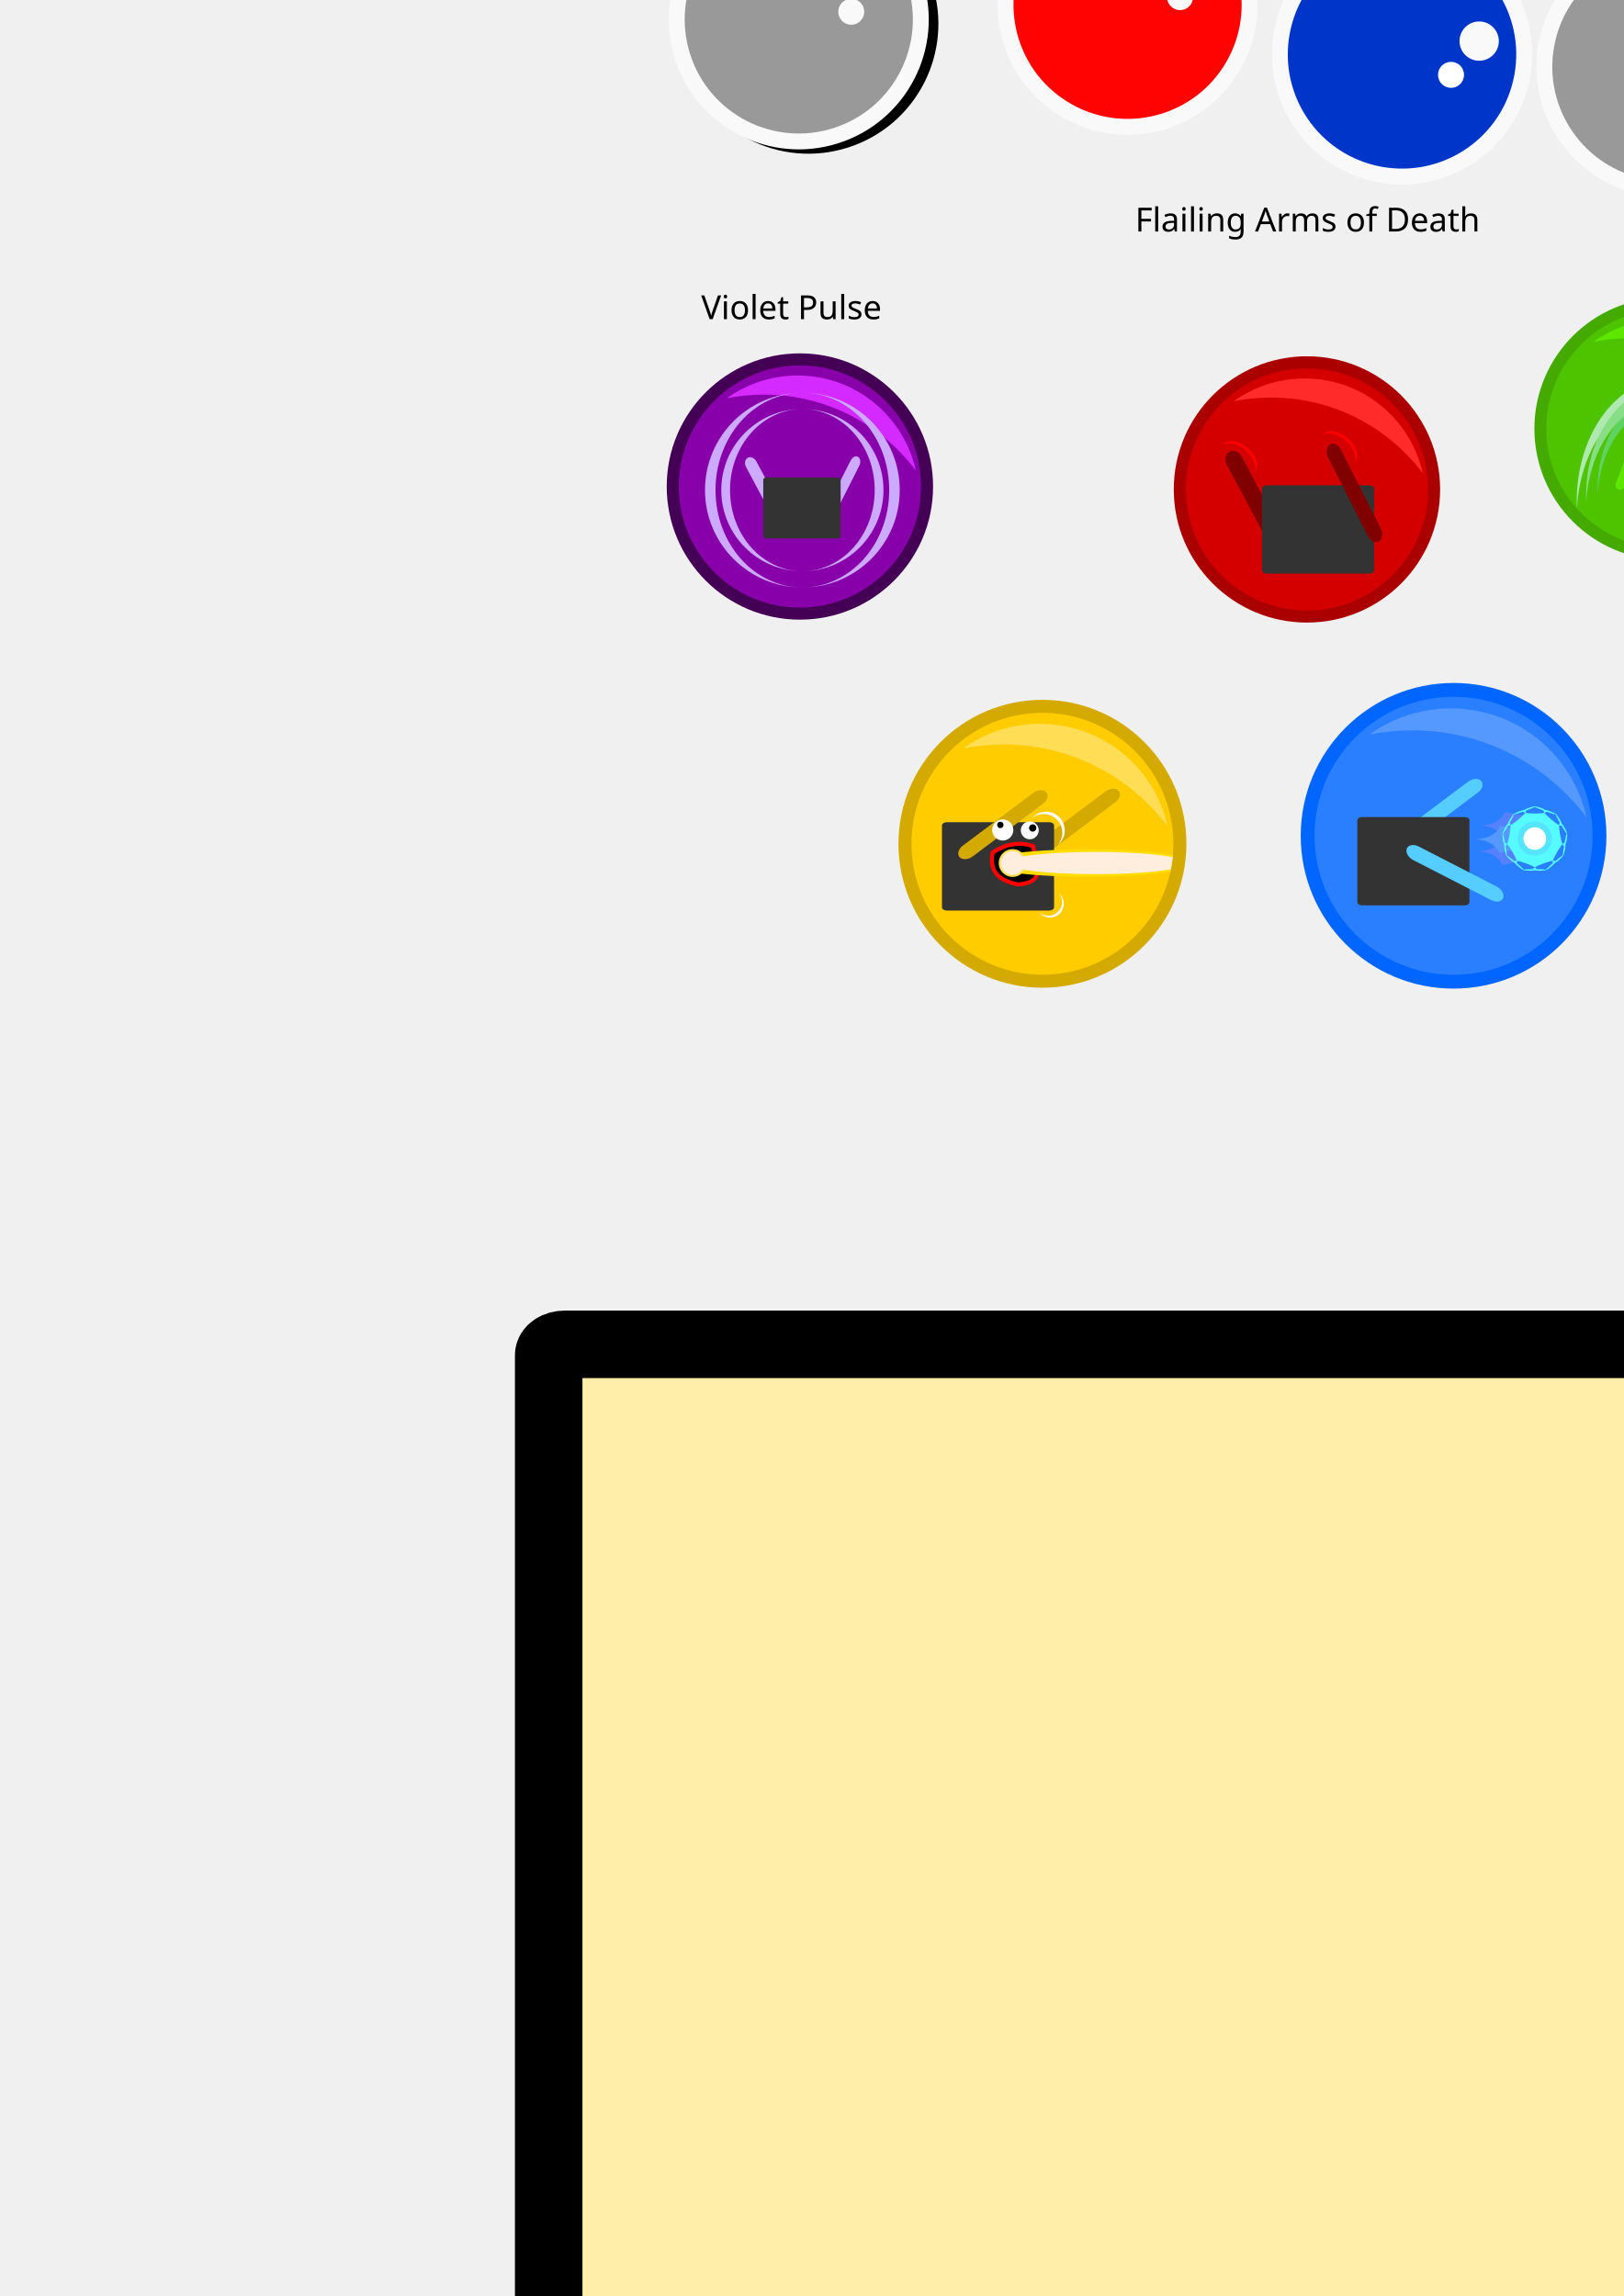
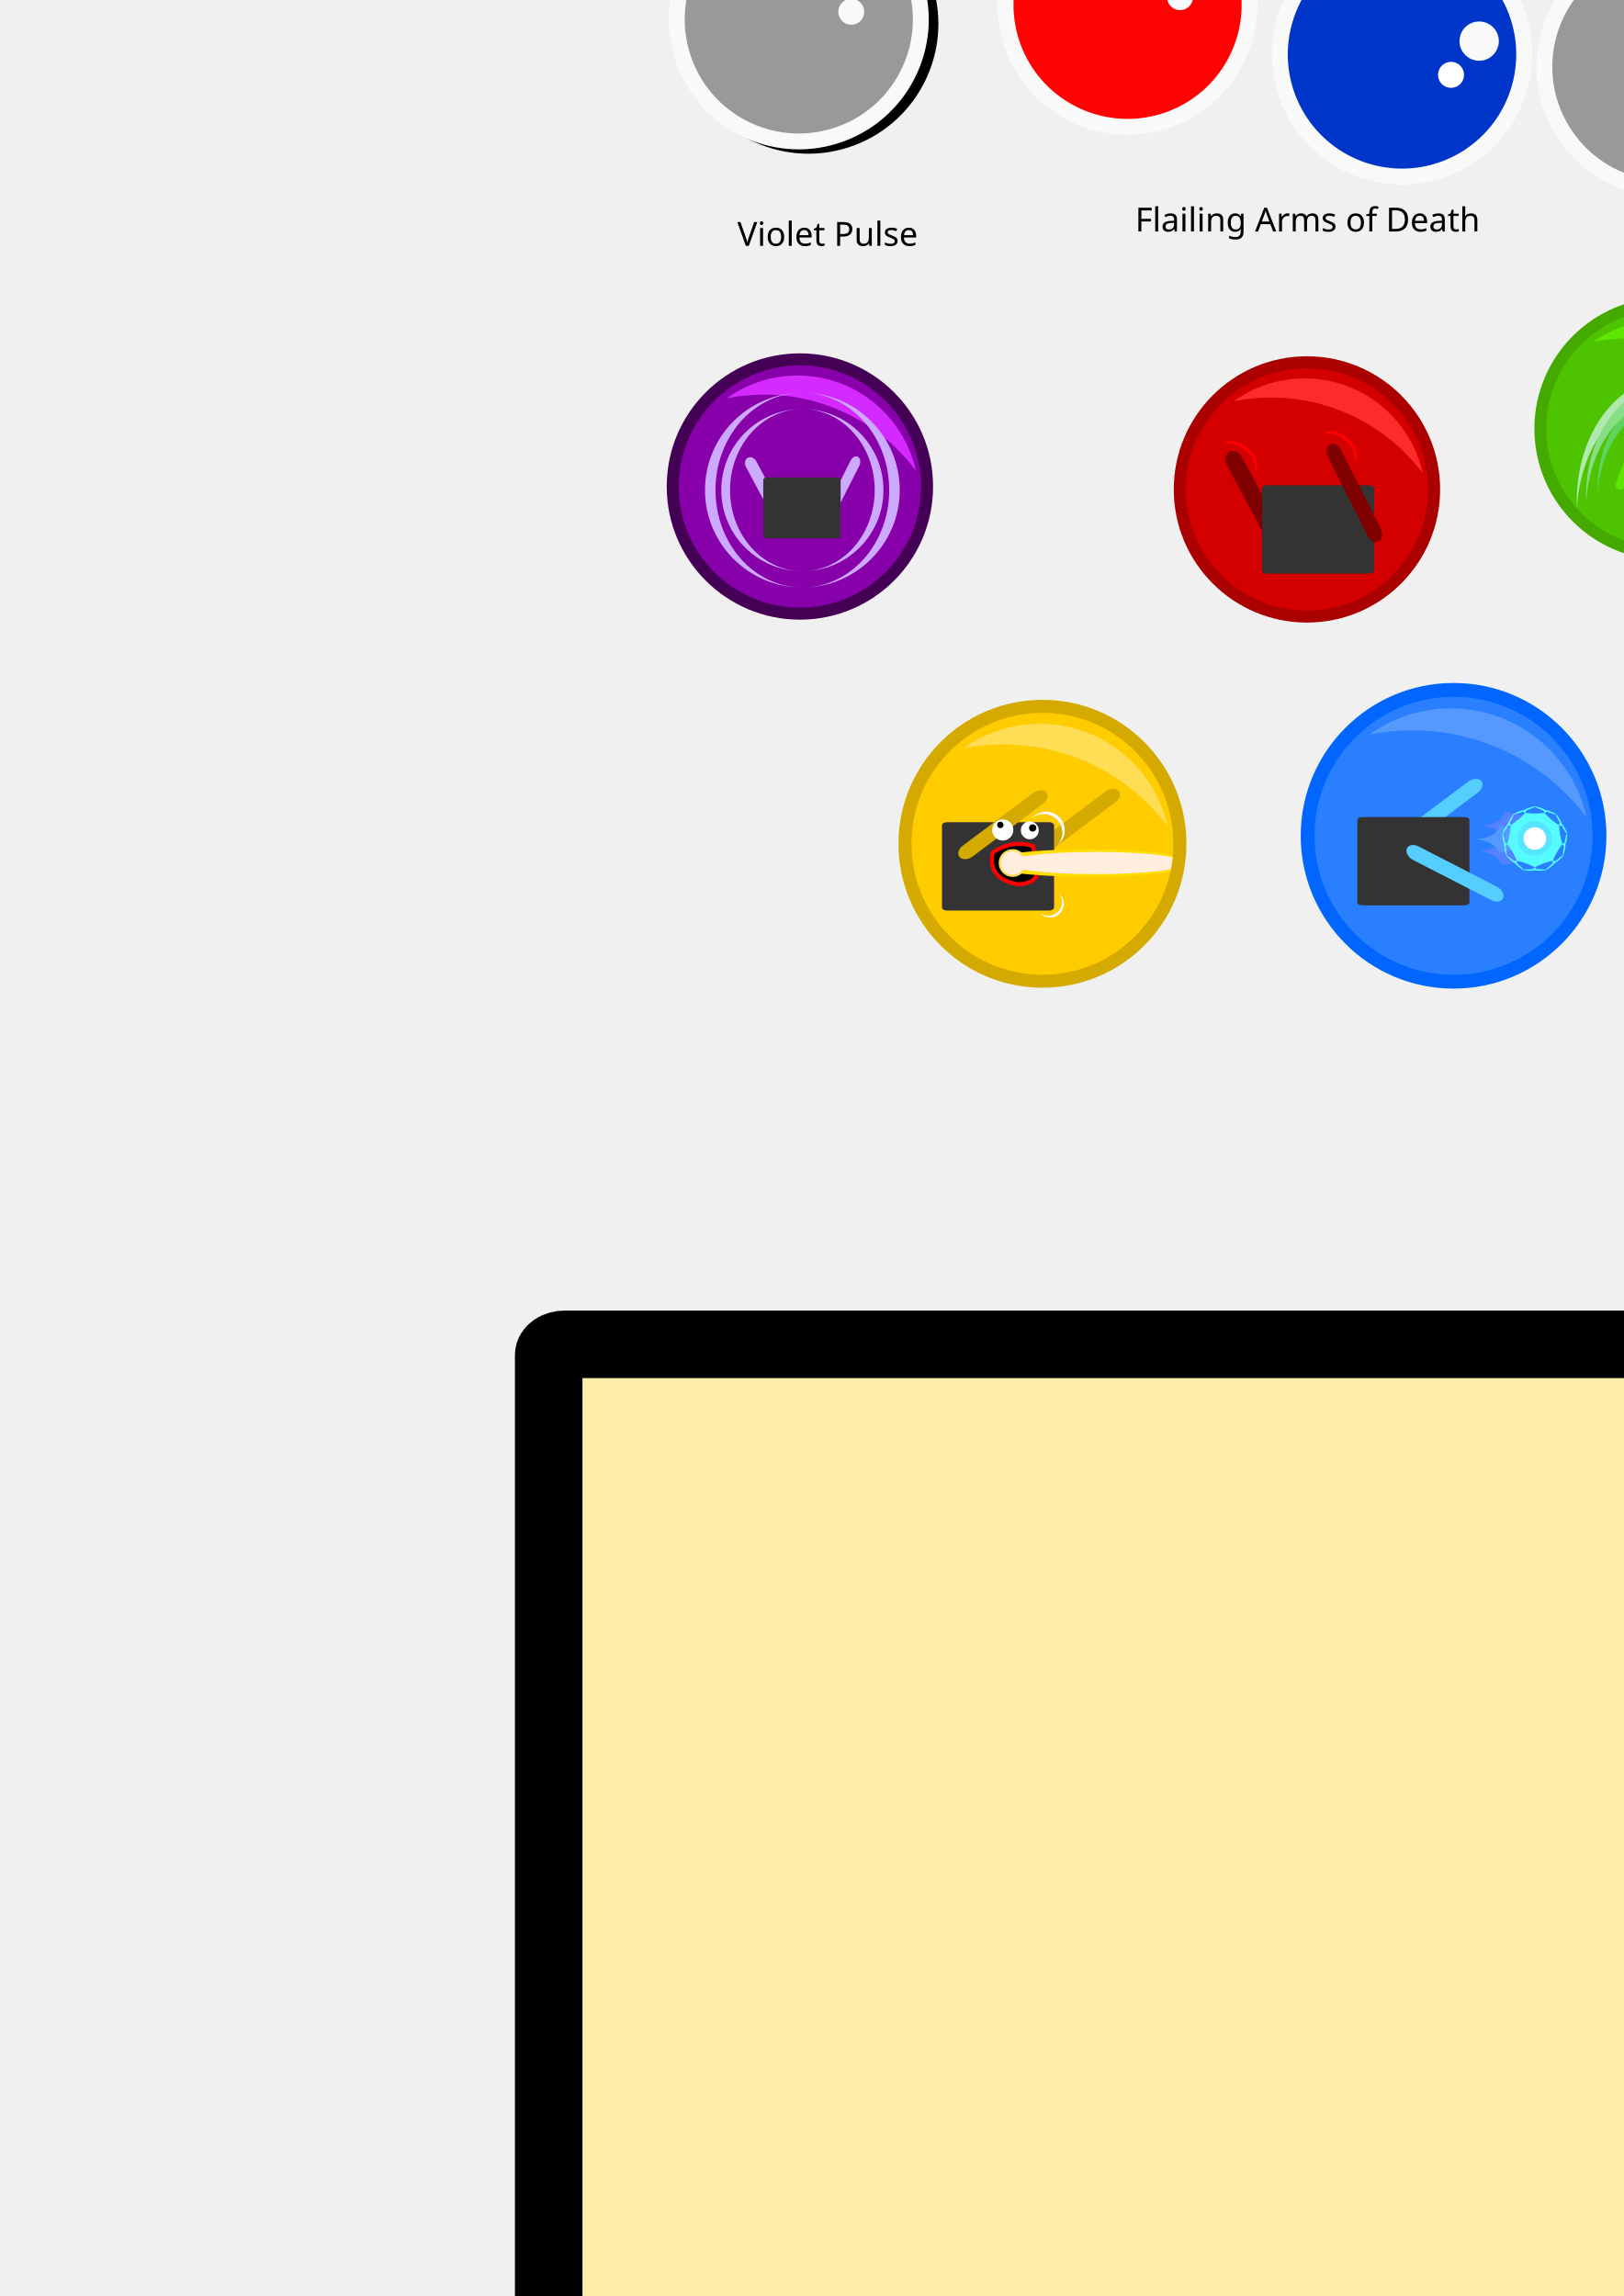
<svg xmlns="http://www.w3.org/2000/svg" xmlns:ns1="http://www.openswatchbook.org/uri/2009/osb" width="210mm" height="297mm" id="svg2" version="1.1">
  <defs id="defs4">
    <linearGradient ns1:paint="gradient" id="linearGradient5544">
      <stop id="stop5546" offset="0" style="stop-color:#ffeeaa;stop-opacity:1;" />
      <stop id="stop5548" offset="1" style="stop-color:#ffeeaa;stop-opacity:0;" />
    </linearGradient>
  </defs>
  <g id="layer1">
    <g id="layer1-5" transform="translate(215.6092,-182.7491)">
      <rect ry="5.241" rx="7.94" y="839.988" x="52.604" height="603.574" width="840.717" id="rect4834" style="fill:#ffeeaa;fill-opacity:1;stroke:#000000;stroke-width:32.997;stroke-linejoin:round;stroke-miterlimit:4;stroke-opacity:1;stroke-dasharray:none" />
      <g id="g3745-0-1" transform="matrix(11.00576,2.593978,-2.593978,11.00576,-2930.536,-3380.767)">
        <path d="m 371.156,240.05 c 0,3.107 -2.518,5.625 -5.625,5.625 -3.107,0 -5.625,-2.518 -5.625,-5.625 0,-3.107 2.518,-5.625 5.625,-5.625 C 368.638,234.425 371.156,236.943 371.156,240.05 Z" id="path3602-1-7" style="fill:#f9f9f9;fill-opacity:1;fill-rule:evenodd;stroke:none" />
        <rect y="230.189" x="363.25" height="13.688" width="4.562" id="rect3622-6-4" style="fill:#f9f9f9;fill-opacity:1;fill-rule:evenodd;stroke:none" />
        <rect y="230.189" x="363.89" height="9.847" width="3.282" id="rect3622-2-4-0" style="fill:#0035c9;fill-opacity:1;fill-rule:evenodd;stroke:none" />
        <path d="m 371.156,240.05 c 0,3.107 -2.518,5.625 -5.625,5.625 -3.107,0 -5.625,-2.518 -5.625,-5.625 0,-3.107 2.518,-5.625 5.625,-5.625 C 368.638,234.425 371.156,236.943 371.156,240.05 Z" id="path3602-7-06-9" style="fill:#0035c9;fill-opacity:1;fill-rule:evenodd;stroke:none" transform="matrix(0.8777778,0,0,0.8777778,44.67604,29.3394)" />
        <path d="m 371.156,240.05 c 0,3.107 -2.518,5.625 -5.625,5.625 -3.107,0 -5.625,-2.518 -5.625,-5.625 0,-3.107 2.518,-5.625 5.625,-5.625 C 368.638,234.425 371.156,236.943 371.156,240.05 Z" id="path3602-7-9-1-4" style="fill:#f9f9f9;fill-opacity:1;fill-rule:evenodd;stroke:none" transform="matrix(0.1510291,0,0,0.1510291,313.4398,202.4709)" />
        <path d="m 371.156,240.05 c 0,3.107 -2.518,5.625 -5.625,5.625 -3.107,0 -5.625,-2.518 -5.625,-5.625 0,-3.107 2.518,-5.625 5.625,-5.625 C 368.638,234.425 371.156,236.943 371.156,240.05 Z" id="path3602-7-9-5-8-8" style="fill:#ffffff;fill-opacity:1;fill-rule:evenodd;stroke:none" transform="matrix(0.09996032,0,0,0.09996032,331.2575,216.429)" />
        <path transform="matrix(0.8857143,0,0,0.8857143,44.76429,27.73154)" d="m 365.438,228.581 c 0,0.362 -1.469,0.656 -3.281,0.656 -1.812,0 -3.281,-0.294 -3.281,-0.656 0,-0.362 1.469,-0.656 3.281,-0.656 C 363.968,227.925 365.438,228.218 365.438,228.581 Z" id="path3635-9-8" style="fill:#f9f9f9;fill-opacity:1;fill-rule:evenodd;stroke:none" />
      </g>
      <g transform="translate(270.2935,67.30042)" id="g4063">
        <path style="fill:#f9f9f9;fill-opacity:1;fill-rule:evenodd;stroke:none" d="m 125.779,98.459 c 10.688,33.398 -7.715,69.166 -41.124,79.85 C 51.21,188.994 15.466,170.597 4.778,137.199 -5.91,103.802 12.493,68.034 45.902,57.349 79.311,46.665 115.091,65.062 125.779,98.459 Z" id="path4065" />
        <path style="fill:#f9f9f9;fill-opacity:1;fill-rule:evenodd;stroke:none" d="M 6.795,19.635 55.847,3.962 102.987,151.138 53.9,166.811 Z" id="path4067" />
        <path style="fill:#ff0303;fill-opacity:1;fill-rule:evenodd;stroke:none" d="M 13.661,17.442 48.981,6.156 82.885,112.009 47.565,123.331 Z" id="path4069" />
        <path style="fill:#ff0303;fill-opacity:1;fill-rule:evenodd;stroke:none" d="m 118.382,100.83 c 9.379,29.329 -6.76,60.71 -36.099,70.085 C 52.945,180.291 21.553,164.158 12.174,134.829 2.796,105.5 18.934,74.119 48.273,64.743 77.612,55.368 109.004,71.501 118.382,100.83 Z" id="path4071" />
        <path style="fill:#f9f9f9;fill-opacity:1;fill-rule:evenodd;stroke:none" d="m 103.341,89.933 c 1.628,5.059 -1.168,10.472 -6.193,12.064 -5.061,1.627 -10.44,-1.167 -12.068,-6.191 C 83.451,90.747 86.247,85.334 91.308,83.742 96.334,82.114 101.748,84.909 103.341,89.933 Z" id="path4073" />
        <path style="fill:#f9f9f9;fill-opacity:1;fill-rule:evenodd;stroke:none" d="m 96.971,112.116 c 1.062,3.361 -0.779,6.934 -4.105,7.996 -3.327,1.061 -6.901,-0.778 -7.998,-4.104 -1.062,-3.361 0.779,-6.934 4.141,-7.996 C 92.335,106.95 95.909,108.79 96.971,112.116 Z" id="path4075" />
        <path style="fill:#f9f9f9;fill-opacity:1;fill-rule:evenodd;stroke:none" d="M 62.571,1.804 C 63.703,5.236 50.609,12.524 33.338,18.043 16.067,23.562 1.168,25.26 0.071,21.793 -1.026,18.362 12.068,11.074 29.339,5.554 46.574,0.035 61.474,-1.663 62.571,1.804 Z" id="path4077" />
      </g>
      <text xml:space="preserve" style="font-size:40px;font-style:normal;font-weight:normal;line-height:125%;letter-spacing:0px;word-spacing:0px;fill:#000000;fill-opacity:1;stroke:none;font-family:sans-serif" x="377.679" y="384.148" id="text4101">
        <tspan id="tspan4103" x="377.679" y="384.148" />
      </text>
      <g id="g4348">
        <path style="fill:#f0f0f0;fill-opacity:1;fill-rule:nonzero;stroke:none" id="path4105" d="m 406.472,1996.899 c 0,15.154 -12.285,27.439 -27.438,27.439 -15.154,0 -27.438,-12.285 -27.438,-27.439 0,-15.154 12.285,-27.438 27.438,-27.438 C 394.188,1969.461 406.472,1981.745 406.472,1996.899 Z" transform="matrix(2.723534,0,0,2.723534,-856.9148,-5018.025)" />
        <g id="g4338">
          <path style="fill:#440055;fill-opacity:1;fill-rule:nonzero;stroke:none" id="path4107" d="m 406.472,1996.899 c 0,15.154 -12.285,27.439 -27.438,27.439 -15.154,0 -27.438,-12.285 -27.438,-27.439 0,-15.154 12.285,-27.438 27.438,-27.438 C 394.188,1969.461 406.472,1981.745 406.472,1996.899 Z" transform="matrix(2.372419,0,0,2.372419,-723.8301,-4316.882)" />
          <path transform="matrix(2.157848,0,0,2.157848,-642.5005,-3888.406)" style="fill:#8800aa;fill-opacity:1;fill-rule:nonzero;stroke:none" id="path4109" d="m 406.472,1996.899 c 0,15.154 -12.285,27.439 -27.438,27.439 -15.154,0 -27.438,-12.285 -27.438,-27.439 0,-15.154 12.285,-27.438 27.438,-27.438 C 394.188,1969.461 406.472,1981.745 406.472,1996.899 Z" />
          <rect transform="matrix(0.8823942,-0.4705109,0.4705109,0.8823942,0,0)" ry="3.617" rx="5.48" y="429.266" x="-61.878" height="38.168" width="5.751" id="rect4113" style="fill:#ccaaff;fill-opacity:1;stroke:none" />
          <rect transform="matrix(-0.8441975,-0.5360323,-0.4514966,0.8922728,0,0)" style="fill:#ccaaff;fill-opacity:1;stroke:none" id="rect4117" width="4.94" height="36.516" x="-369.473" y="234.682" rx="4.707" ry="3.46" />
          <rect ry="1.075" rx="1.628" y="416.172" x="157.49" height="29.802" width="37.819" id="rect4115" style="fill:#333333;fill-opacity:1;stroke:none" />
          <path style="fill:#ccaaff;fill-opacity:1;stroke:none" d="m 176.607,382.719 c 19.527,0 35.357,17.748 35.357,39.643 0,21.894 -15.83,39.643 -35.357,39.643 21.894,0 39.643,-17.748 39.643,-39.643 C 216.25,400.468 198.502,382.719 176.607,382.719 z m 0,0 c -21.894,0 -39.643,17.748 -39.643,39.643 0,21.894 17.748,39.643 39.643,39.643 -19.527,0 -35.357,-17.748 -35.357,-39.643 C 141.25,400.468 157.08,382.719 176.607,382.719 Z" id="path4119" />
          <path style="fill:#d42aff;fill-opacity:1;fill-rule:nonzero;stroke:none" d="m 174.279,366.346 c -12.919,0 -24.889,4.099 -34.622,11.121 5.9,-1.178 11.991,-1.779 18.238,-1.779 30.331,0 57.221,14.554 74.138,37.069 C 226.192,386.197 202.593,366.346 174.279,366.346 Z" id="path4111" />
          <path id="path4124" d="m 176.607,374.764 c 23.446,0 42.452,21.31 42.452,47.598 0,26.288 -19.007,47.598 -42.452,47.598 26.288,0 47.598,-21.31 47.598,-47.598 C 224.205,396.074 202.895,374.764 176.607,374.764 z m 0,0 c -26.288,0 -47.598,21.31 -47.598,47.598 0,26.288 21.31,47.598 47.598,47.598 -23.446,0 -42.452,-21.31 -42.452,-47.598 C 134.155,396.074 153.162,374.764 176.607,374.764 Z" style="fill:#ccaaff;fill-opacity:1;stroke:none" />
        </g>
      </g>
      <text xml:space="preserve" style="font-size:40px;font-style:normal;font-weight:normal;line-height:125%;letter-spacing:0px;word-spacing:0px;fill:#000000;fill-opacity:1;stroke:none;font-family:sans-serif" x="339.286" y="295.934" id="text4128">
        <tspan id="tspan4130" x="339.286" y="295.934" style="font-size:16.25px">Flailing Arms of Death</tspan>
      </text>
-       <text id="text4132" y="338.791" x="127.143" style="font-size:40px;font-style:normal;font-weight:normal;line-height:125%;letter-spacing:0px;word-spacing:0px;fill:#000000;fill-opacity:1;stroke:none;font-family:sans-serif" xml:space="preserve">
-         <tspan style="font-size:16.25px" y="338.791" x="127.143" id="tspan4134">Violet Pulse</tspan>
+       <text id="text4132" y="302.93" x="144.821" style="font-size:40px;font-style:normal;font-weight:normal;line-height:125%;letter-spacing:0px;word-spacing:0px;fill:#000000;fill-opacity:1;stroke:none;font-family:sans-serif" xml:space="preserve">
+         <tspan style="font-size:16.25px" y="302.93" x="144.821" id="tspan4134">Violet Pulse</tspan>
      </text>
      <g transform="matrix(2.337518,0,0,2.337518,2196.957,-1838.793)" id="g6032" />
      <g id="g4300" transform="translate(-22.85714,-32.85714)">
        <path style="fill:#f0f0f0;fill-opacity:1;fill-rule:nonzero;stroke:none" id="path5188-9" d="m 406.472,1996.899 c 0,15.154 -12.285,27.439 -27.438,27.439 -15.154,0 -27.438,-12.285 -27.438,-27.439 0,-15.154 12.285,-27.438 27.438,-27.438 C 394.188,1969.461 406.472,1981.745 406.472,1996.899 Z" transform="matrix(2.683468,0,0,2.683468,-395.6966,-4933.395)" />
        <path d="m 406.472,1996.899 c 0,15.154 -12.285,27.439 -27.438,27.439 -15.154,0 -27.438,-12.285 -27.438,-27.439 0,-15.154 12.285,-27.438 27.438,-27.438 C 394.188,1969.461 406.472,1981.745 406.472,1996.899 Z" id="path5073-6" style="fill:#44aa00;fill-opacity:1;fill-rule:nonzero;stroke:none" transform="matrix(2.337518,0,0,2.337518,-264.5695,-4242.567)" />
        <path d="m 406.472,1996.899 c 0,15.154 -12.285,27.439 -27.438,27.439 -15.154,0 -27.438,-12.285 -27.438,-27.439 0,-15.154 12.285,-27.438 27.438,-27.438 C 394.188,1969.461 406.472,1981.745 406.472,1996.899 Z" id="path5073-1-1" style="fill:#55d400;fill-opacity:0.618;fill-rule:nonzero;stroke:none" transform="matrix(2.126103,0,0,2.126103,-184.4364,-3820.394)" />
        <path id="path5073-1-6-8" d="m -674.489,945.686 c -5.445,0 -10.491,1.728 -14.594,4.688 2.487,-0.496 5.054,-0.75 7.688,-0.75 12.785,0 24.119,6.135 31.25,15.625 C -652.607,954.054 -662.554,945.686 -674.489,945.686 Z" style="fill:#5ce600;fill-opacity:1;fill-rule:nonzero;stroke:none" transform="matrix(2.337518,0,0,2.337518,2196.957,-1838.793)" />
        <rect ry="2.828" rx="4.629" y="263.474" x="722.81" height="29.847" width="4.858" id="rect4168-0" style="fill:#5ce600;fill-opacity:1;stroke:none" transform="matrix(0.9684808,0.2490882,-0.3539589,0.935261,0,0)" />
        <rect transform="matrix(-0.9684808,0.2490882,0.3539589,0.935261,0,0)" style="fill:#5ce600;fill-opacity:1;stroke:none" id="rect4207" width="4.858" height="29.847" x="-450.463" y="576.143" rx="4.629" ry="2.828" />
        <rect style="fill:#333333;fill-opacity:1;stroke:none" id="rect4155" width="36.672" height="28.898" x="604.99" y="426.792" rx="1.579" ry="1.042" />
        <path id="path4157" d="m 622.411,408.077 c -18.886,0 -34.196,20.626 -34.196,46.069 0,0.992 0.03,1.972 0.076,2.948 1.13,-24.067 15.97,-43.119 34.12,-43.119 18.15,0 32.989,19.052 34.119,43.119 0.046,-0.976 0.076,-1.956 0.076,-2.948 C 656.606,428.703 641.297,408.077 622.411,408.077 Z" style="fill:#5fd35f;fill-opacity:1;stroke:none" />
        <path id="path4211" d="m 622.411,400.753 c -24.529,0 -44.415,26.789 -44.415,59.835 0,1.288 0.039,2.561 0.1,3.829 1.468,-31.259 20.742,-56.004 44.316,-56.004 23.573,0 42.846,24.745 44.314,56.004 0.06,-1.268 0.1,-2.541 0.1,-3.829 C 666.824,427.543 646.941,400.753 622.411,400.753 Z" style="fill:#afe9af;fill-opacity:1;stroke:none" />
        <path style="fill:#87de87;fill-opacity:1;stroke:none" d="m 622.411,404.036 c -22,0 -39.834,24.026 -39.834,53.664 0,1.155 0.035,2.297 0.089,3.434 1.316,-28.035 18.603,-50.228 39.745,-50.228 21.142,0 38.427,22.193 39.744,50.228 0.053,-1.137 0.089,-2.279 0.089,-3.434 C 662.244,428.063 644.411,404.036 622.411,404.036 Z" id="path4209" />
      </g>
      <g style="fill:#000000" id="g4094" transform="matrix(11.00576,2.593978,-2.593978,11.00576,-2797.492,-3374.41)">
        <path d="m 371.156,240.05 c 0,3.107 -2.518,5.625 -5.625,5.625 -3.107,0 -5.625,-2.518 -5.625,-5.625 0,-3.107 2.518,-5.625 5.625,-5.625 C 368.638,234.425 371.156,236.943 371.156,240.05 Z" id="path4096" style="fill:#000000;fill-opacity:1;fill-rule:evenodd;stroke:none" />
        <rect y="230.189" x="363.25" height="13.688" width="4.562" id="rect4098" style="fill:#000000;fill-opacity:1;fill-rule:evenodd;stroke:none" />
        <rect y="230.189" x="363.89" height="9.847" width="3.282" id="rect4100" style="fill:#000000;fill-opacity:1;fill-rule:evenodd;stroke:none" />
        <path d="m 371.156,240.05 c 0,3.107 -2.518,5.625 -5.625,5.625 -3.107,0 -5.625,-2.518 -5.625,-5.625 0,-3.107 2.518,-5.625 5.625,-5.625 C 368.638,234.425 371.156,236.943 371.156,240.05 Z" id="path4102" style="fill:#000000;fill-opacity:1;fill-rule:evenodd;stroke:none" transform="matrix(0.8777778,0,0,0.8777778,44.67604,29.3394)" />
        <path d="m 371.156,240.05 c 0,3.107 -2.518,5.625 -5.625,5.625 -3.107,0 -5.625,-2.518 -5.625,-5.625 0,-3.107 2.518,-5.625 5.625,-5.625 C 368.638,234.425 371.156,236.943 371.156,240.05 Z" id="path4104" style="fill:#000000;fill-opacity:1;fill-rule:evenodd;stroke:none" transform="matrix(0.1510291,0,0,0.1510291,313.4398,202.4709)" />
        <path d="m 371.156,240.05 c 0,3.107 -2.518,5.625 -5.625,5.625 -3.107,0 -5.625,-2.518 -5.625,-5.625 0,-3.107 2.518,-5.625 5.625,-5.625 C 368.638,234.425 371.156,236.943 371.156,240.05 Z" id="path4106" style="fill:#000000;fill-opacity:1;fill-rule:evenodd;stroke:none" transform="matrix(0.09996032,0,0,0.09996032,331.2575,216.429)" />
        <path transform="matrix(0.8857143,0,0,0.8857143,44.76429,27.73154)" d="m 365.438,228.581 c 0,0.362 -1.469,0.656 -3.281,0.656 -1.812,0 -3.281,-0.294 -3.281,-0.656 0,-0.362 1.469,-0.656 3.281,-0.656 C 363.968,227.925 365.438,228.218 365.438,228.581 Z" id="path4108" style="fill:#000000;fill-opacity:1;fill-rule:evenodd;stroke:none" />
      </g>
      <g transform="matrix(11.00576,2.593978,-2.593978,11.00576,-2801.237,-3374.706)" id="g5594">
        <path style="fill:#f9f9f9;fill-opacity:1;fill-rule:evenodd;stroke:none" id="path5596" d="m 371.156,240.05 c 0,3.107 -2.518,5.625 -5.625,5.625 -3.107,0 -5.625,-2.518 -5.625,-5.625 0,-3.107 2.518,-5.625 5.625,-5.625 C 368.638,234.425 371.156,236.943 371.156,240.05 Z" />
        <rect style="fill:#f9f9f9;fill-opacity:1;fill-rule:evenodd;stroke:none" id="rect5598" width="4.562" height="13.688" x="363.25" y="230.189" />
        <rect style="fill:#999999;fill-opacity:1;fill-rule:evenodd;stroke:none" id="rect5600" width="3.282" height="9.847" x="363.89" y="230.189" />
        <path transform="matrix(0.8777778,0,0,0.8777778,44.67604,29.3394)" style="fill:#999999;fill-opacity:1;fill-rule:evenodd;stroke:none" id="path5602" d="m 371.156,240.05 c 0,3.107 -2.518,5.625 -5.625,5.625 -3.107,0 -5.625,-2.518 -5.625,-5.625 0,-3.107 2.518,-5.625 5.625,-5.625 C 368.638,234.425 371.156,236.943 371.156,240.05 Z" />
        <path transform="matrix(0.1510291,0,0,0.1510291,313.4398,202.4709)" style="fill:#f9f9f9;fill-opacity:1;fill-rule:evenodd;stroke:none" id="path5604" d="m 371.156,240.05 c 0,3.107 -2.518,5.625 -5.625,5.625 -3.107,0 -5.625,-2.518 -5.625,-5.625 0,-3.107 2.518,-5.625 5.625,-5.625 C 368.638,234.425 371.156,236.943 371.156,240.05 Z" />
        <path transform="matrix(0.09996032,0,0,0.09996032,331.2575,216.429)" style="fill:#ffffff;fill-opacity:1;fill-rule:evenodd;stroke:none" id="path5606" d="m 371.156,240.05 c 0,3.107 -2.518,5.625 -5.625,5.625 -3.107,0 -5.625,-2.518 -5.625,-5.625 0,-3.107 2.518,-5.625 5.625,-5.625 C 368.638,234.425 371.156,236.943 371.156,240.05 Z" />
        <path style="fill:#f9f9f9;fill-opacity:1;fill-rule:evenodd;stroke:none" id="path5608" d="m 365.438,228.581 c 0,0.362 -1.469,0.656 -3.281,0.656 -1.812,0 -3.281,-0.294 -3.281,-0.656 0,-0.362 1.469,-0.656 3.281,-0.656 C 363.968,227.925 365.438,228.218 365.438,228.581 Z" transform="matrix(0.8857143,0,0,0.8857143,44.76429,27.73154)" />
      </g>
      <g style="fill:#000000" transform="translate(114.2834,76.56075)" id="g4078">
        <path style="fill:#000000;fill-opacity:1;fill-rule:evenodd;stroke:none" d="m 125.779,98.459 c 10.688,33.398 -7.715,69.166 -41.124,79.85 C 51.21,188.994 15.466,170.597 4.778,137.199 -5.91,103.802 12.493,68.034 45.902,57.349 79.311,46.665 115.091,65.062 125.779,98.459 Z" id="path4080" />
        <path style="fill:#000000;fill-opacity:1;fill-rule:evenodd;stroke:none" d="M 6.795,19.635 55.847,3.962 102.987,151.138 53.9,166.811 Z" id="path4082" />
        <path style="fill:#000000;fill-opacity:1;fill-rule:evenodd;stroke:none" d="M 13.661,17.442 48.981,6.156 82.885,112.009 47.565,123.331 Z" id="path4084" />
        <path style="fill:#000000;fill-opacity:1;fill-rule:evenodd;stroke:none" d="m 118.382,100.83 c 9.379,29.329 -6.76,60.71 -36.099,70.085 C 52.945,180.291 21.553,164.158 12.174,134.829 2.796,105.5 18.934,74.119 48.273,64.743 77.612,55.368 109.004,71.501 118.382,100.83 Z" id="path4086" />
        <path style="fill:#000000;fill-opacity:1;fill-rule:evenodd;stroke:none" d="m 103.341,89.933 c 1.628,5.059 -1.168,10.472 -6.193,12.064 -5.061,1.627 -10.44,-1.167 -12.068,-6.191 C 83.451,90.747 86.247,85.334 91.308,83.742 96.334,82.114 101.748,84.909 103.341,89.933 Z" id="path4088" />
        <path style="fill:#000000;fill-opacity:1;fill-rule:evenodd;stroke:none" d="m 96.971,112.116 c 1.062,3.361 -0.779,6.934 -4.105,7.996 -3.327,1.061 -6.901,-0.778 -7.998,-4.104 -1.062,-3.361 0.779,-6.934 4.141,-7.996 C 92.335,106.95 95.909,108.79 96.971,112.116 Z" id="path4090" />
        <path style="fill:#000000;fill-opacity:1;fill-rule:evenodd;stroke:none" d="M 62.571,1.804 C 63.703,5.236 50.609,12.524 33.338,18.043 16.067,23.562 1.168,25.26 0.071,21.793 -1.026,18.362 12.068,11.074 29.339,5.554 46.574,0.035 61.474,-1.663 62.571,1.804 Z" id="path4092" />
      </g>
      <g id="g5610" transform="translate(109.5793,74.44328)">
        <path id="path5612" d="m 125.779,98.459 c 10.688,33.398 -7.715,69.166 -41.124,79.85 C 51.21,188.994 15.466,170.597 4.778,137.199 -5.91,103.802 12.493,68.034 45.902,57.349 79.311,46.665 115.091,65.062 125.779,98.459 Z" style="fill:#f9f9f9;fill-opacity:1;fill-rule:evenodd;stroke:none" />
        <path id="path5614" d="M 6.795,19.635 55.847,3.962 102.987,151.138 53.9,166.811 Z" style="fill:#f9f9f9;fill-opacity:1;fill-rule:evenodd;stroke:none" />
        <path id="path5616" d="M 13.661,17.442 48.981,6.156 82.885,112.009 47.565,123.331 Z" style="fill:#999999;fill-opacity:1;fill-rule:evenodd;stroke:none" />
        <path id="path5618" d="m 118.382,100.83 c 9.379,29.329 -6.76,60.71 -36.099,70.085 C 52.945,180.291 21.553,164.158 12.174,134.829 2.796,105.5 18.934,74.119 48.273,64.743 77.612,55.368 109.004,71.501 118.382,100.83 Z" style="fill:#999999;fill-opacity:1;fill-rule:evenodd;stroke:none" />
        <path id="path5620" d="m 103.341,89.933 c 1.628,5.059 -1.168,10.472 -6.193,12.064 -5.061,1.627 -10.44,-1.167 -12.068,-6.191 C 83.451,90.747 86.247,85.334 91.308,83.742 96.334,82.114 101.748,84.909 103.341,89.933 Z" style="fill:#f9f9f9;fill-opacity:1;fill-rule:evenodd;stroke:none" />
        <path id="path5622" d="m 96.971,112.116 c 1.062,3.361 -0.779,6.934 -4.105,7.996 -3.327,1.061 -6.901,-0.778 -7.998,-4.104 -1.062,-3.361 0.779,-6.934 4.141,-7.996 C 92.335,106.95 95.909,108.79 96.971,112.116 Z" style="fill:#f9f9f9;fill-opacity:1;fill-rule:evenodd;stroke:none" />
        <path id="path5624" d="M 62.571,1.804 C 63.703,5.236 50.609,12.524 33.338,18.043 16.067,23.562 1.168,25.26 0.071,21.793 -1.026,18.362 12.068,11.074 29.339,5.554 46.574,0.035 61.474,-1.663 62.571,1.804 Z" style="fill:#f9f9f9;fill-opacity:1;fill-rule:evenodd;stroke:none" />
      </g>
      <g id="g4324">
        <path transform="matrix(2.723534,0,0,2.723534,-609.0577,-5016.596)" d="m 406.472,1996.899 c 0,15.154 -12.285,27.439 -27.438,27.439 -15.154,0 -27.438,-12.285 -27.438,-27.439 0,-15.154 12.285,-27.438 27.438,-27.438 C 394.188,1969.461 406.472,1981.745 406.472,1996.899 Z" id="path5188-2" style="fill:#f0f0f0;fill-opacity:1;fill-rule:nonzero;stroke:none" />
        <g id="g4312">
          <path transform="matrix(2.372419,0,0,2.372419,-475.9729,-4315.453)" d="m 406.472,1996.899 c 0,15.154 -12.285,27.439 -27.438,27.439 -15.154,0 -27.438,-12.285 -27.438,-27.439 0,-15.154 12.285,-27.438 27.438,-27.438 C 394.188,1969.461 406.472,1981.745 406.472,1996.899 Z" id="path5073-7" style="fill:#aa0000;fill-opacity:1;fill-rule:nonzero;stroke:none" />
          <path d="m 406.472,1996.899 c 0,15.154 -12.285,27.439 -27.438,27.439 -15.154,0 -27.438,-12.285 -27.438,-27.439 0,-15.154 12.285,-27.438 27.438,-27.438 C 394.188,1969.461 406.472,1981.745 406.472,1996.899 Z" id="path5073-1-53" style="fill:#d40000;fill-opacity:1;fill-rule:nonzero;stroke:none" transform="matrix(2.157848,0,0,2.157848,-394.6434,-3886.977)" />
          <path id="path5073-1-6-73" d="m 422.136,367.775 c -12.919,0 -24.889,4.099 -34.622,11.121 5.9,-1.178 11.991,-1.779 18.238,-1.779 30.331,0 57.221,14.554 74.138,37.069 C 474.049,387.626 450.45,367.775 422.136,367.775 Z" style="fill:#ff2a2a;fill-opacity:1;fill-rule:nonzero;stroke:none" />
          <rect style="fill:#800000;fill-opacity:1;stroke:none" id="rect4094" width="8.334" height="55.306" x="146" y="537.419" rx="7.94" ry="5.241" transform="matrix(0.8823942,-0.4705109,0.4705109,0.8823942,0,0)" />
          <rect style="fill:#333333;fill-opacity:1;stroke:none" id="rect4099" width="54.801" height="43.184" x="401.283" y="420.007" rx="2.359" ry="1.557" />
          <rect ry="5.014" rx="6.82" y="573.428" x="204.453" height="52.912" width="7.158" id="rect4096" style="fill:#800000;fill-opacity:1;stroke:none" transform="matrix(0.8441975,-0.5360323,0.4514966,0.8922728,0,0)" />
          <rect transform="matrix(0.8441975,-0.5360323,0.4514966,0.8922728,0,0)" style="fill:#800000;fill-opacity:1;stroke:none" id="rect4168" width="7.158" height="52.912" x="204.453" y="573.428" rx="6.82" ry="5.014" />
          <path id="path4269" d="m 382.773,399.726 c -0.169,0.195 -0.308,0.409 -0.431,0.632 2.406,-1.82 7.106,-0.773 10.997,2.595 3.891,3.367 5.601,7.867 4.145,10.509 0.203,-0.153 0.397,-0.321 0.565,-0.516 2.165,-2.502 0.5,-7.489 -3.719,-11.14 C 390.113,398.156 384.938,397.224 382.773,399.726 Z" style="fill:#ff0000;fill-opacity:1;stroke:none" />
          <path style="fill:#ff0000;fill-opacity:1;stroke:none" d="m 431.523,394.904 c -0.169,0.195 -0.308,0.409 -0.431,0.632 2.406,-1.82 7.106,-0.773 10.997,2.595 3.891,3.367 5.601,7.867 4.145,10.509 0.203,-0.153 0.397,-0.321 0.565,-0.516 2.165,-2.502 0.5,-7.489 -3.719,-11.14 C 438.863,393.334 433.688,392.403 431.523,394.904 Z" id="path4283" />
          <rect ry="5.014" rx="6.82" y="573.428" x="204.453" height="52.912" width="7.158" id="rect4296" style="fill:#800000;fill-opacity:1;stroke:none" transform="matrix(0.8441975,-0.5360323,0.4514966,0.8922728,0,0)" />
        </g>
      </g>
      <g id="g4360">
        <g transform="matrix(2.723013,0,0,2.723013,2536.185,-1885.294)" id="g6014">
          <path transform="matrix(1.147999,0,0,1.147999,-1184.764,-1382.909)" d="m 406.472,1996.899 c 0,15.154 -12.285,27.439 -27.438,27.439 -15.154,0 -27.438,-12.285 -27.438,-27.439 0,-15.154 12.285,-27.438 27.438,-27.438 C 394.188,1969.461 406.472,1981.745 406.472,1996.899 Z" id="path5188-9-5-4" style="fill:#f0f0f0;fill-opacity:1;fill-rule:nonzero;stroke:none" />
          <path transform="translate(-1128.667,-1087.37)" style="fill:#0066ff;fill-opacity:1;fill-rule:nonzero;stroke:none" id="path5073-6-9" d="m 406.472,1996.899 c 0,15.154 -12.285,27.439 -27.438,27.439 -15.154,0 -27.438,-12.285 -27.438,-27.439 0,-15.154 12.285,-27.438 27.438,-27.438 C 394.188,1969.461 406.472,1981.745 406.472,1996.899 Z" />
          <path transform="matrix(0.9095561,0,0,0.9095561,-1094.386,-906.7623)" style="fill:#2a7fff;fill-opacity:1;fill-rule:nonzero;stroke:none" id="path5073-1-1-2" d="m 406.472,1996.899 c 0,15.154 -12.285,27.439 -27.438,27.439 -15.154,0 -27.438,-12.285 -27.438,-27.439 0,-15.154 12.285,-27.438 27.438,-27.438 C 394.188,1969.461 406.472,1981.745 406.472,1996.899 Z" />
          <path style="fill:#5599ff;fill-opacity:1;fill-rule:nonzero;stroke:none" d="m -750.105,886.662 c -5.445,0 -10.491,1.728 -14.594,4.688 2.487,-0.496 5.054,-0.75 7.688,-0.75 12.785,0 24.119,6.135 31.25,15.625 C -728.223,895.029 -738.17,886.662 -750.105,886.662 Z" id="path5073-1-6-8-7" />
        </g>
        <text id="text6380-8-0" y="634.566" x="448.876" style="font-size:129.629px;font-style:normal;font-variant:normal;font-weight:bold;font-stretch:normal;line-height:125%;letter-spacing:0px;word-spacing:0px;fill:#91bdff;fill-opacity:1;stroke:none;font-family:Aharoni;-inkscape-font-specification:Aharoni Bold" xml:space="preserve">
          <tspan y="634.566" x="448.876" id="tspan6382-9-0">X</tspan>
        </text>
        <g id="g8445" transform="matrix(2.723013,0,0,2.723013,2536.185,-1885.294)">
          <path style="fill:#f0f0f0;fill-opacity:1;fill-rule:nonzero;stroke:none" id="path8447" d="m 406.472,1996.899 c 0,15.154 -12.285,27.439 -27.438,27.439 -15.154,0 -27.438,-12.285 -27.438,-27.439 0,-15.154 12.285,-27.438 27.438,-27.438 C 394.188,1969.461 406.472,1981.745 406.472,1996.899 Z" transform="matrix(1.147999,0,0,1.147999,-1184.764,-1382.909)" />
          <path d="m 406.472,1996.899 c 0,15.154 -12.285,27.439 -27.438,27.439 -15.154,0 -27.438,-12.285 -27.438,-27.439 0,-15.154 12.285,-27.438 27.438,-27.438 C 394.188,1969.461 406.472,1981.745 406.472,1996.899 Z" id="path8449" style="fill:#0066ff;fill-opacity:1;fill-rule:nonzero;stroke:none" transform="translate(-1128.667,-1087.37)" />
          <path d="m 406.472,1996.899 c 0,15.154 -12.285,27.439 -27.438,27.439 -15.154,0 -27.438,-12.285 -27.438,-27.439 0,-15.154 12.285,-27.438 27.438,-27.438 C 394.188,1969.461 406.472,1981.745 406.472,1996.899 Z" id="path8451" style="fill:#2a7fff;fill-opacity:1;fill-rule:nonzero;stroke:none" transform="matrix(0.9095561,0,0,0.9095561,-1094.386,-906.7623)" />
          <path id="path8453" d="m -750.105,886.662 c -5.445,0 -10.491,1.728 -14.594,4.688 2.487,-0.496 5.054,-0.75 7.688,-0.75 12.785,0 24.119,6.135 31.25,15.625 C -728.223,895.029 -738.17,886.662 -750.105,886.662 Z" style="fill:#5599ff;fill-opacity:1;fill-rule:nonzero;stroke:none" />
        </g>
        <rect ry="5.014" rx="6.82" y="5.657" x="756.713" height="52.912" width="7.158" id="rect9305" style="fill:#55cdff;fill-opacity:1;stroke:none" transform="matrix(0.6747095,0.7380833,-0.8001308,0.5998255,0,0)" />
        <rect ry="1.557" rx="2.359" y="582.205" x="447.887" height="43.184" width="54.801" id="rect9303" style="fill:#333333;fill-opacity:1;stroke:none" />
        <path style="fill:#5580ff;fill-opacity:1;stroke:none" d="m 518.8,605.671 c -2.776,-5.263 -7.055,-6.232 -11.47,-6.813 6.192,-0.325 10.204,-2.393 11.635,-6.527 C 555.23,597.841 538.319,601.794 518.8,605.671 Z" id="path9328" />
        <path id="path9326" d="m 519.747,593.107 c -2.776,-5.263 -7.055,-6.232 -11.47,-6.813 6.192,-0.325 10.204,-2.393 11.635,-6.527 C 556.177,585.277 539.266,589.23 519.747,593.107 Z" style="fill:#5580ff;fill-opacity:1;stroke:none" />
        <path style="fill:#5599ff;fill-opacity:1;stroke:none" d="m 517.348,599.799 c -2.776,-5.263 -7.055,-6.232 -11.47,-6.813 6.192,-0.325 10.204,-2.393 11.635,-6.527 C 553.778,591.97 536.867,595.923 517.348,599.799 Z" id="path9323" />
        <path style="fill:#55fbff;fill-opacity:1;stroke:none" id="path9315" d="m 540.319,601.521 c -12.527,21.697 17.02,-8.948 -2.172,7.156 -19.192,16.104 16.118,-7.673 -7.425,0.896 -23.543,8.569 18.79,4.086 -6.264,4.086 -25.054,0 17.279,4.483 -6.264,-4.086 -23.543,-8.569 11.768,15.208 -7.425,-0.896 -19.192,-16.104 10.355,14.541 -2.172,-7.156 -12.527,-21.697 -0.761,19.214 -5.112,-5.459 -4.351,-24.673 -1.414,17.795 2.936,-6.878 4.351,-24.673 -12.934,14.23 -0.407,-7.468 12.527,-21.697 -12.522,12.723 6.671,-3.382 19.192,-16.104 -19.054,2.587 4.489,-5.982 23.543,-8.569 -17.77,1.697 7.284,1.697 25.054,0 -16.259,-10.266 7.284,-1.697 23.543,8.569 -14.704,-10.122 4.489,5.982 19.192,16.104 -5.856,-18.316 6.671,3.382 12.527,21.697 -4.757,-17.206 -0.407,7.468 4.351,24.673 7.287,-17.795 2.936,6.878 C 541.081,620.735 552.846,579.824 540.319,601.521 Z" transform="matrix(0.6864534,0,0,0.6864534,174.6265,186.4175)" />
        <path transform="matrix(1.822581,0,0,1.822581,-421.2356,-487.234)" style="fill:#55fbff;fill-opacity:1;stroke:none" id="path9313" d="m 530,592.541 c 0,3.057 -2.478,5.536 -5.536,5.536 -3.057,0 -5.536,-2.478 -5.536,-5.536 0,-3.057 2.478,-5.536 5.536,-5.536 C 527.522,587.005 530,589.483 530,592.541 Z" />
        <rect transform="matrix(-0.368107,0.9297834,-0.8896308,-0.4566805,0,0)" style="fill:#55cdff;fill-opacity:1;stroke:none" id="rect9307" width="7.158" height="52.912" x="314.007" y="-714.967" rx="6.82" ry="5.014" />
        <path d="m 530,592.541 c 0,3.057 -2.478,5.536 -5.536,5.536 -3.057,0 -5.536,-2.478 -5.536,-5.536 0,-3.057 2.478,-5.536 5.536,-5.536 C 527.522,587.005 530,589.483 530,592.541 Z" id="path9311" style="fill:#55e5ff;fill-opacity:1;stroke:none" transform="matrix(1.516129,0,0,1.516129,-260.5127,-305.6489)" />
        <path style="fill:#ffffff;fill-opacity:1;stroke:none" id="path9309" d="m 530,592.541 c 0,3.057 -2.478,5.536 -5.536,5.536 -3.057,0 -5.536,-2.478 -5.536,-5.536 0,-3.057 2.478,-5.536 5.536,-5.536 C 527.522,587.005 530,589.483 530,592.541 Z" transform="translate(10.17857,0.1785714)" />
      </g>
      <g id="g4384">
        <path style="fill:#f0f0f0;fill-opacity:1;fill-rule:nonzero;stroke:none" id="path5188-9-5" d="m 406.472,1996.899 c 0,15.154 -12.285,27.439 -27.438,27.439 -15.154,0 -27.438,-12.285 -27.438,-27.439 0,-15.154 12.285,-27.438 27.438,-27.438 C 394.188,1969.461 406.472,1981.745 406.472,1996.899 Z" transform="matrix(2.944425,0,0,2.944425,-822.0824,-5284.452)" />
        <path d="m 406.472,1996.899 c 0,15.154 -12.285,27.439 -27.438,27.439 -15.154,0 -27.438,-12.285 -27.438,-27.439 0,-15.154 12.285,-27.438 27.438,-27.438 C 394.188,1969.461 406.472,1981.745 406.472,1996.899 Z" id="path5073-8" style="fill:#d4aa00;fill-opacity:1;fill-rule:nonzero;stroke:none" transform="matrix(2.564833,0,0,2.564833,-678.2037,-4526.444)" />
        <path d="m 406.472,1996.899 c 0,15.154 -12.285,27.439 -27.438,27.439 -15.154,0 -27.438,-12.285 -27.438,-27.439 0,-15.154 12.285,-27.438 27.438,-27.438 C 394.188,1969.461 406.472,1981.745 406.472,1996.899 Z" id="path5073-1-5" style="fill:#ffcc00;fill-opacity:1;fill-rule:nonzero;stroke:none" transform="matrix(2.332859,0,0,2.332859,-590.2779,-4063.216)" />
        <path id="path5073-1-6-7" d="m 292.746,536.616 c -13.966,0 -26.908,4.431 -37.431,12.023 6.379,-1.273 12.964,-1.924 19.717,-1.924 32.791,0 61.862,15.734 80.151,40.076 C 348.869,558.077 323.356,536.616 292.746,536.616 Z" style="fill:#ffdd55;fill-opacity:1;fill-rule:nonzero;stroke:none" />
        <rect transform="matrix(0.6747095,0.7380833,-0.8001308,0.5998255,0,0)" style="fill:#d4aa00;fill-opacity:1;stroke:none" id="rect4296-6" width="7.158" height="52.912" x="653.727" y="140.38" rx="6.82" ry="5.014" />
        <rect style="fill:#333333;fill-opacity:1;stroke:none" id="rect4232" width="54.801" height="43.184" x="244.846" y="584.73" rx="2.359" ry="1.557" />
        <path style="fill:#000000;fill-opacity:1;stroke:#ff0000;stroke-width:2;stroke-linejoin:round;stroke-miterlimit:4;stroke-opacity:1;stroke-dasharray:none" d="m 282.229,615.175 c -8.881,-1.677 -14.533,-5.796 -12.606,-15.646 5.764,-3.706 12.112,-5.582 19.852,-3.094 C 290.049,604.445 296.955,613.807 282.229,615.175 Z" id="path9693" />
        <path id="path4358" d="m 316.662,597.932 c -15.334,0 -29.068,0.873 -38.551,2.254 l 0,8.996 c 9.483,1.381 23.216,2.254 38.551,2.254 16.006,0 30.31,-0.948 39.811,-2.436 0.6,-2.745 1.02,-5.556 1.256,-8.42 C 348.261,598.972 333.411,597.932 316.662,597.932 Z" style="fill:#ffdd00;fill-opacity:1;fill-rule:nonzero;stroke:none" />
        <path style="fill:#ffdd55;fill-opacity:1;stroke:none" id="path4285" d="m 331.071,603.969 c 0,3.748 -3.038,6.786 -6.786,6.786 -3.748,0 -6.786,-3.038 -6.786,-6.786 0,-3.748 3.038,-6.786 6.786,-6.786 C 328.033,597.184 331.071,600.222 331.071,603.969 Z" transform="translate(-44.91334,0.7142857)" />
        <path id="path4361" d="m 320.078,599.24 c -24.486,0 -44.334,2.437 -44.334,5.443 0,3.007 19.848,5.443 44.334,5.443 15.242,0 28.683,-0.944 36.662,-2.383 0.386,-1.952 0.691,-3.932 0.895,-5.943 C 349.797,600.265 335.928,599.24 320.078,599.24 Z" style="fill:#ffeede;fill-opacity:1;fill-rule:nonzero;stroke:none" />
        <path d="m 331.071,603.969 c 0,3.748 -3.038,6.786 -6.786,6.786 -3.748,0 -6.786,-3.038 -6.786,-6.786 0,-3.748 3.038,-6.786 6.786,-6.786 C 328.033,597.184 331.071,600.222 331.071,603.969 Z" id="path4287" style="fill:#ffeede;fill-opacity:1;stroke:none" transform="matrix(0.8511354,0,0,0.8511354,3.361315,90.62393)" />
        <rect ry="5.014" rx="6.82" y="167.085" x="632.992" height="52.912" width="7.158" id="rect4346" style="fill:#d4aa00;fill-opacity:1;stroke:none" transform="matrix(0.6747095,0.7380833,-0.8001308,0.5998255,0,0)" />
        <path style="fill:#f9f9f9;fill-opacity:1;stroke:none" d="m 302.001,619.482 c 0.961,1.159 1.541,2.647 1.541,4.27 0,3.696 -2.997,6.691 -6.693,6.691 -1.623,0 -3.109,-0.578 -4.268,-1.539 1.228,1.48 3.079,2.424 5.152,2.424 3.696,0 6.691,-2.997 6.691,-6.693 C 304.425,622.561 303.481,620.71 302.001,619.482 Z" id="path4372" />
        <path id="path4377" d="m 288.741,582.873 c 1.578,-1.309 3.604,-2.099 5.814,-2.099 5.033,0 9.113,4.082 9.113,9.115 0,2.21 -0.787,4.234 -2.096,5.812 2.016,-1.672 3.301,-4.194 3.301,-7.017 0,-5.033 -4.082,-9.113 -9.115,-9.113 C 292.934,579.572 290.413,580.858 288.741,582.873 Z" style="fill:#f9f9f9;fill-opacity:1;stroke:none" />
        <path style="fill:#ffffff;fill-opacity:1;stroke:none" id="path9650" d="m 292.143,588.701 c 0,2.416 -1.959,4.375 -4.375,4.375 -2.416,0 -4.375,-1.959 -4.375,-4.375 0,-2.416 1.959,-4.375 4.375,-4.375 C 290.184,584.326 292.143,586.285 292.143,588.701 Z" />
        <path style="fill:#ffffff;fill-opacity:1;stroke:none" id="path9652" d="m 279.732,588.523 c 0,2.86 -2.319,5.179 -5.179,5.179 -2.86,0 -5.179,-2.319 -5.179,-5.179 0,-2.86 2.319,-5.179 5.179,-5.179 C 277.414,583.344 279.732,585.663 279.732,588.523 Z" />
        <path style="fill:#000000;fill-opacity:1;stroke:none" id="path9654" d="m 278.304,586.469 c 0,1.183 -0.959,2.143 -2.143,2.143 -1.183,0 -2.143,-0.959 -2.143,-2.143 0,-1.183 0.959,-2.143 2.143,-2.143 C 277.344,584.326 278.304,585.286 278.304,586.469 Z" transform="matrix(0.7348349,0,0,0.7348349,70.44763,155.1018)" />
        <path style="fill:#000000;fill-opacity:1;stroke:none" id="path9656" d="m 290.982,587.541 c 0,0.986 -0.799,1.786 -1.786,1.786 -0.986,0 -1.786,-0.799 -1.786,-1.786 0,-0.986 0.799,-1.786 1.786,-1.786 C 290.183,585.755 290.982,586.555 290.982,587.541 Z" />
      </g>
    </g>
  </g>
</svg>
